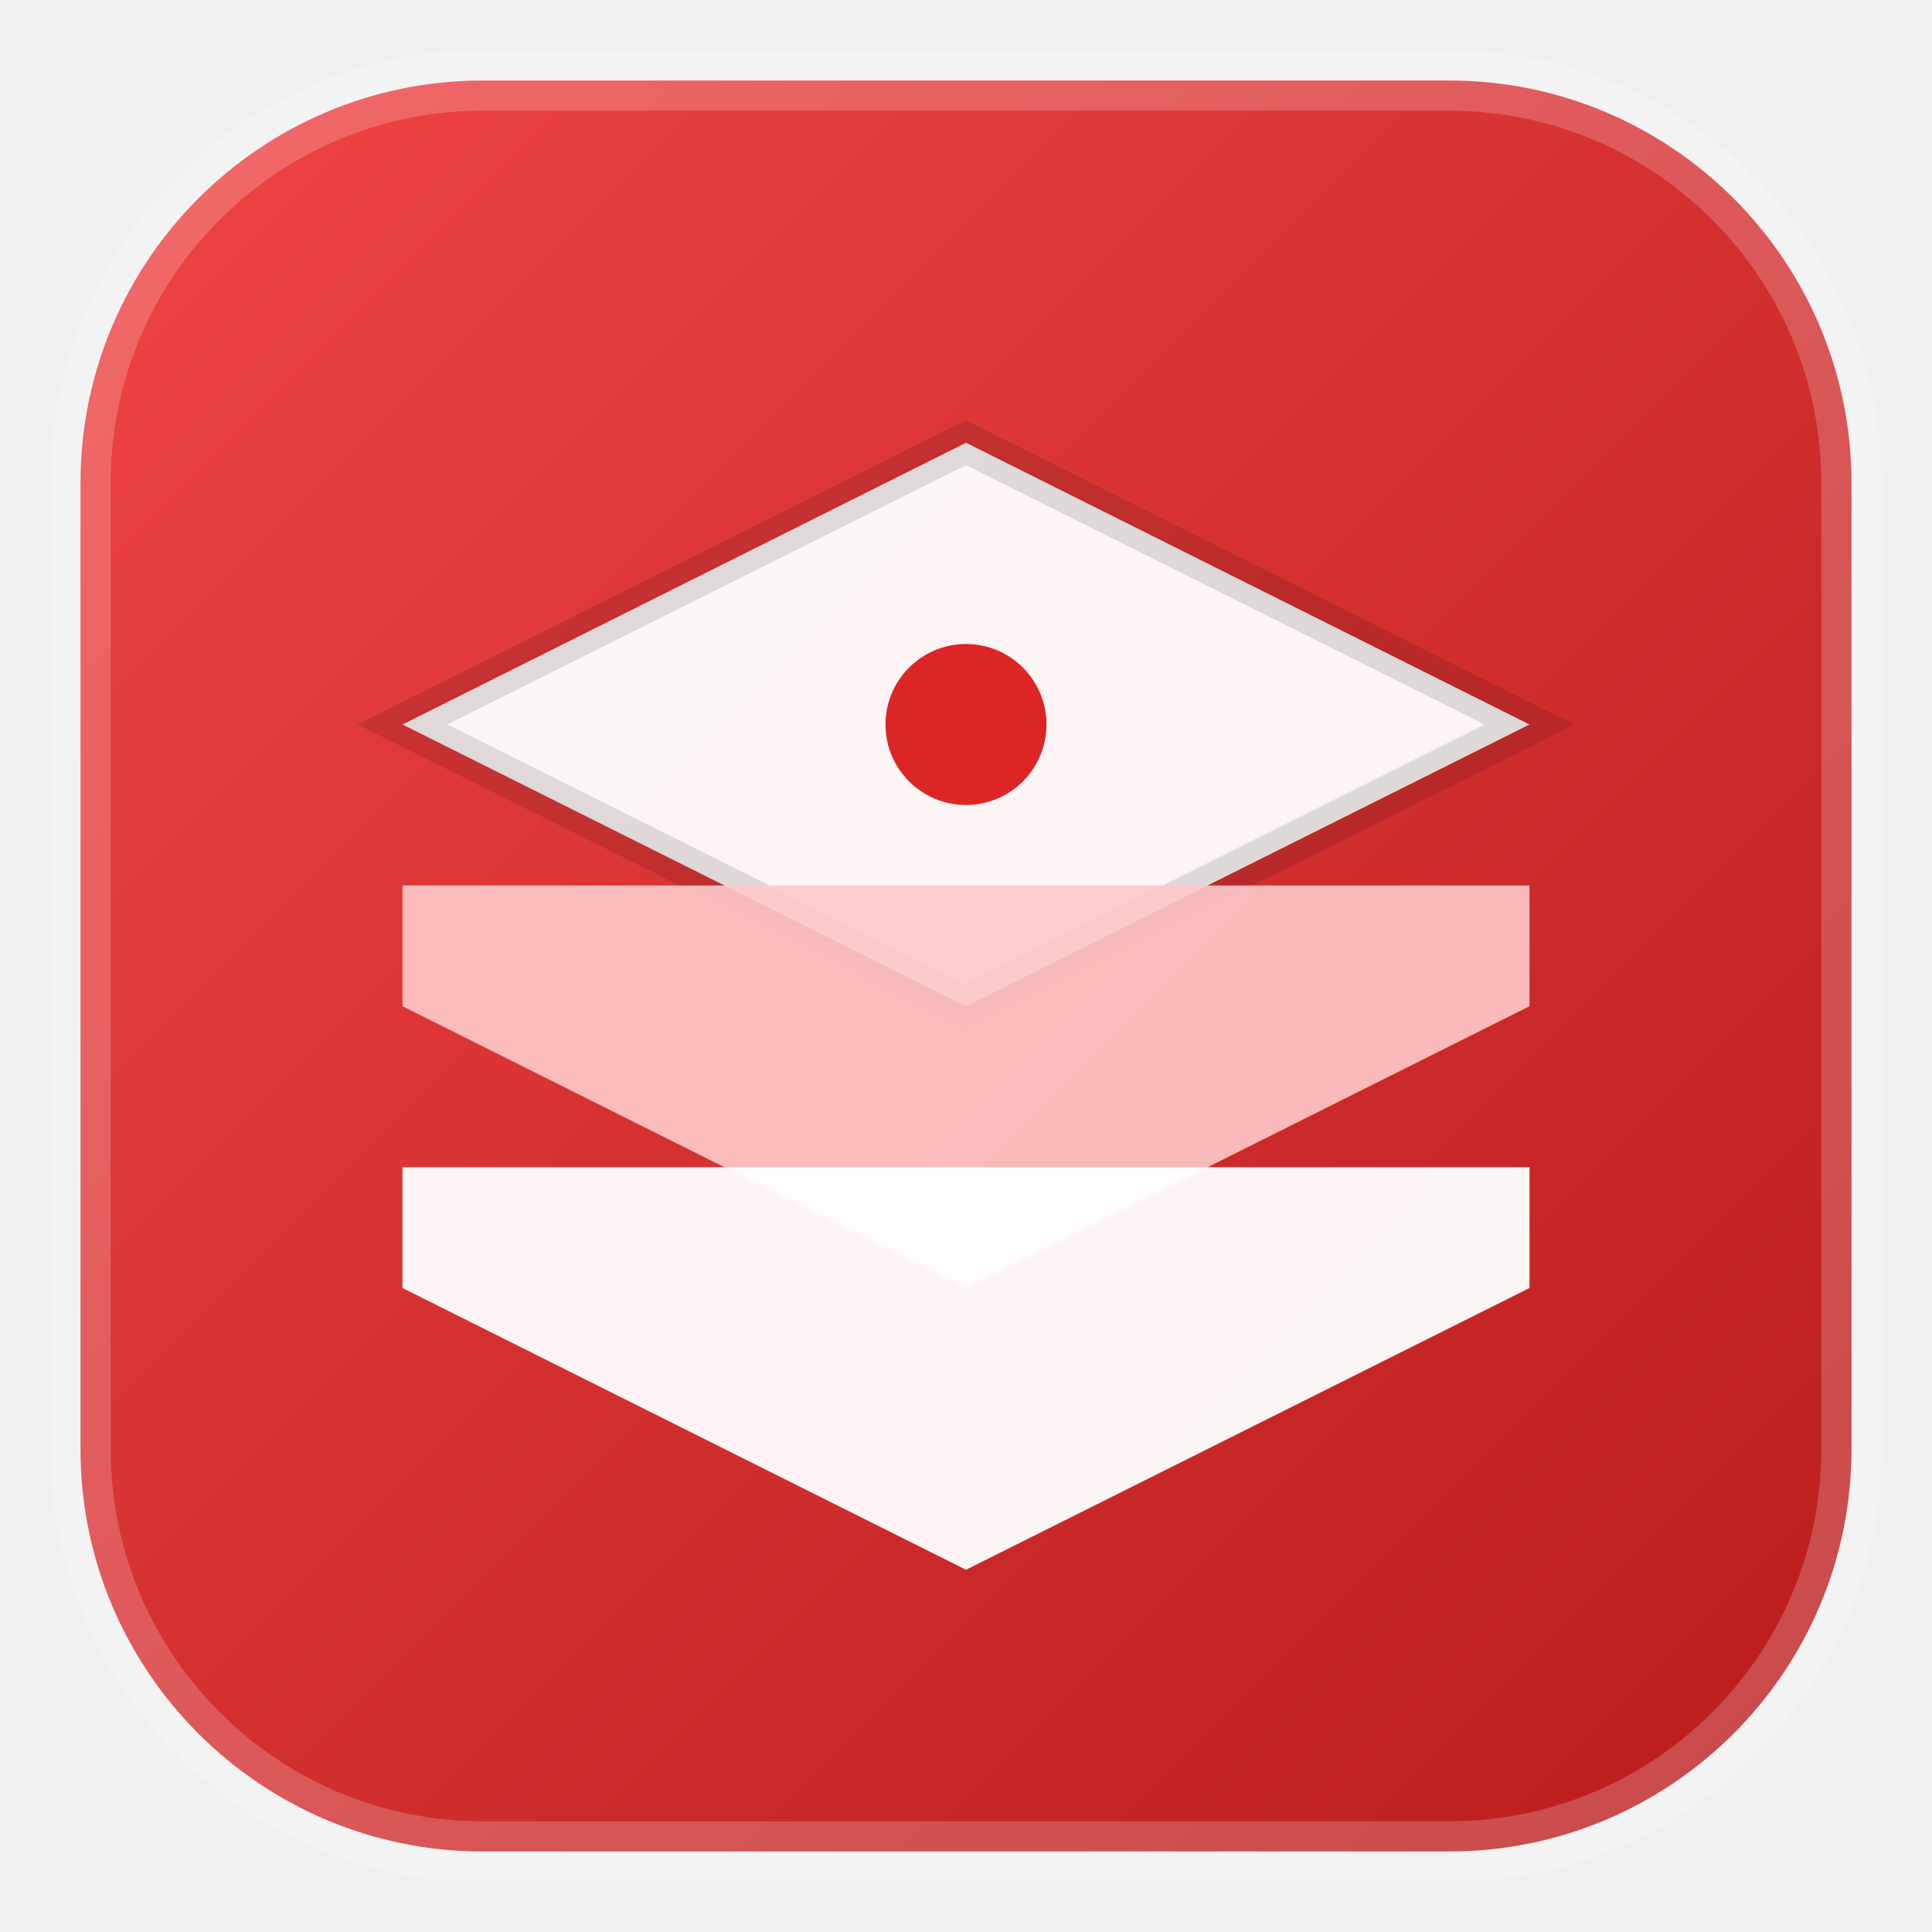
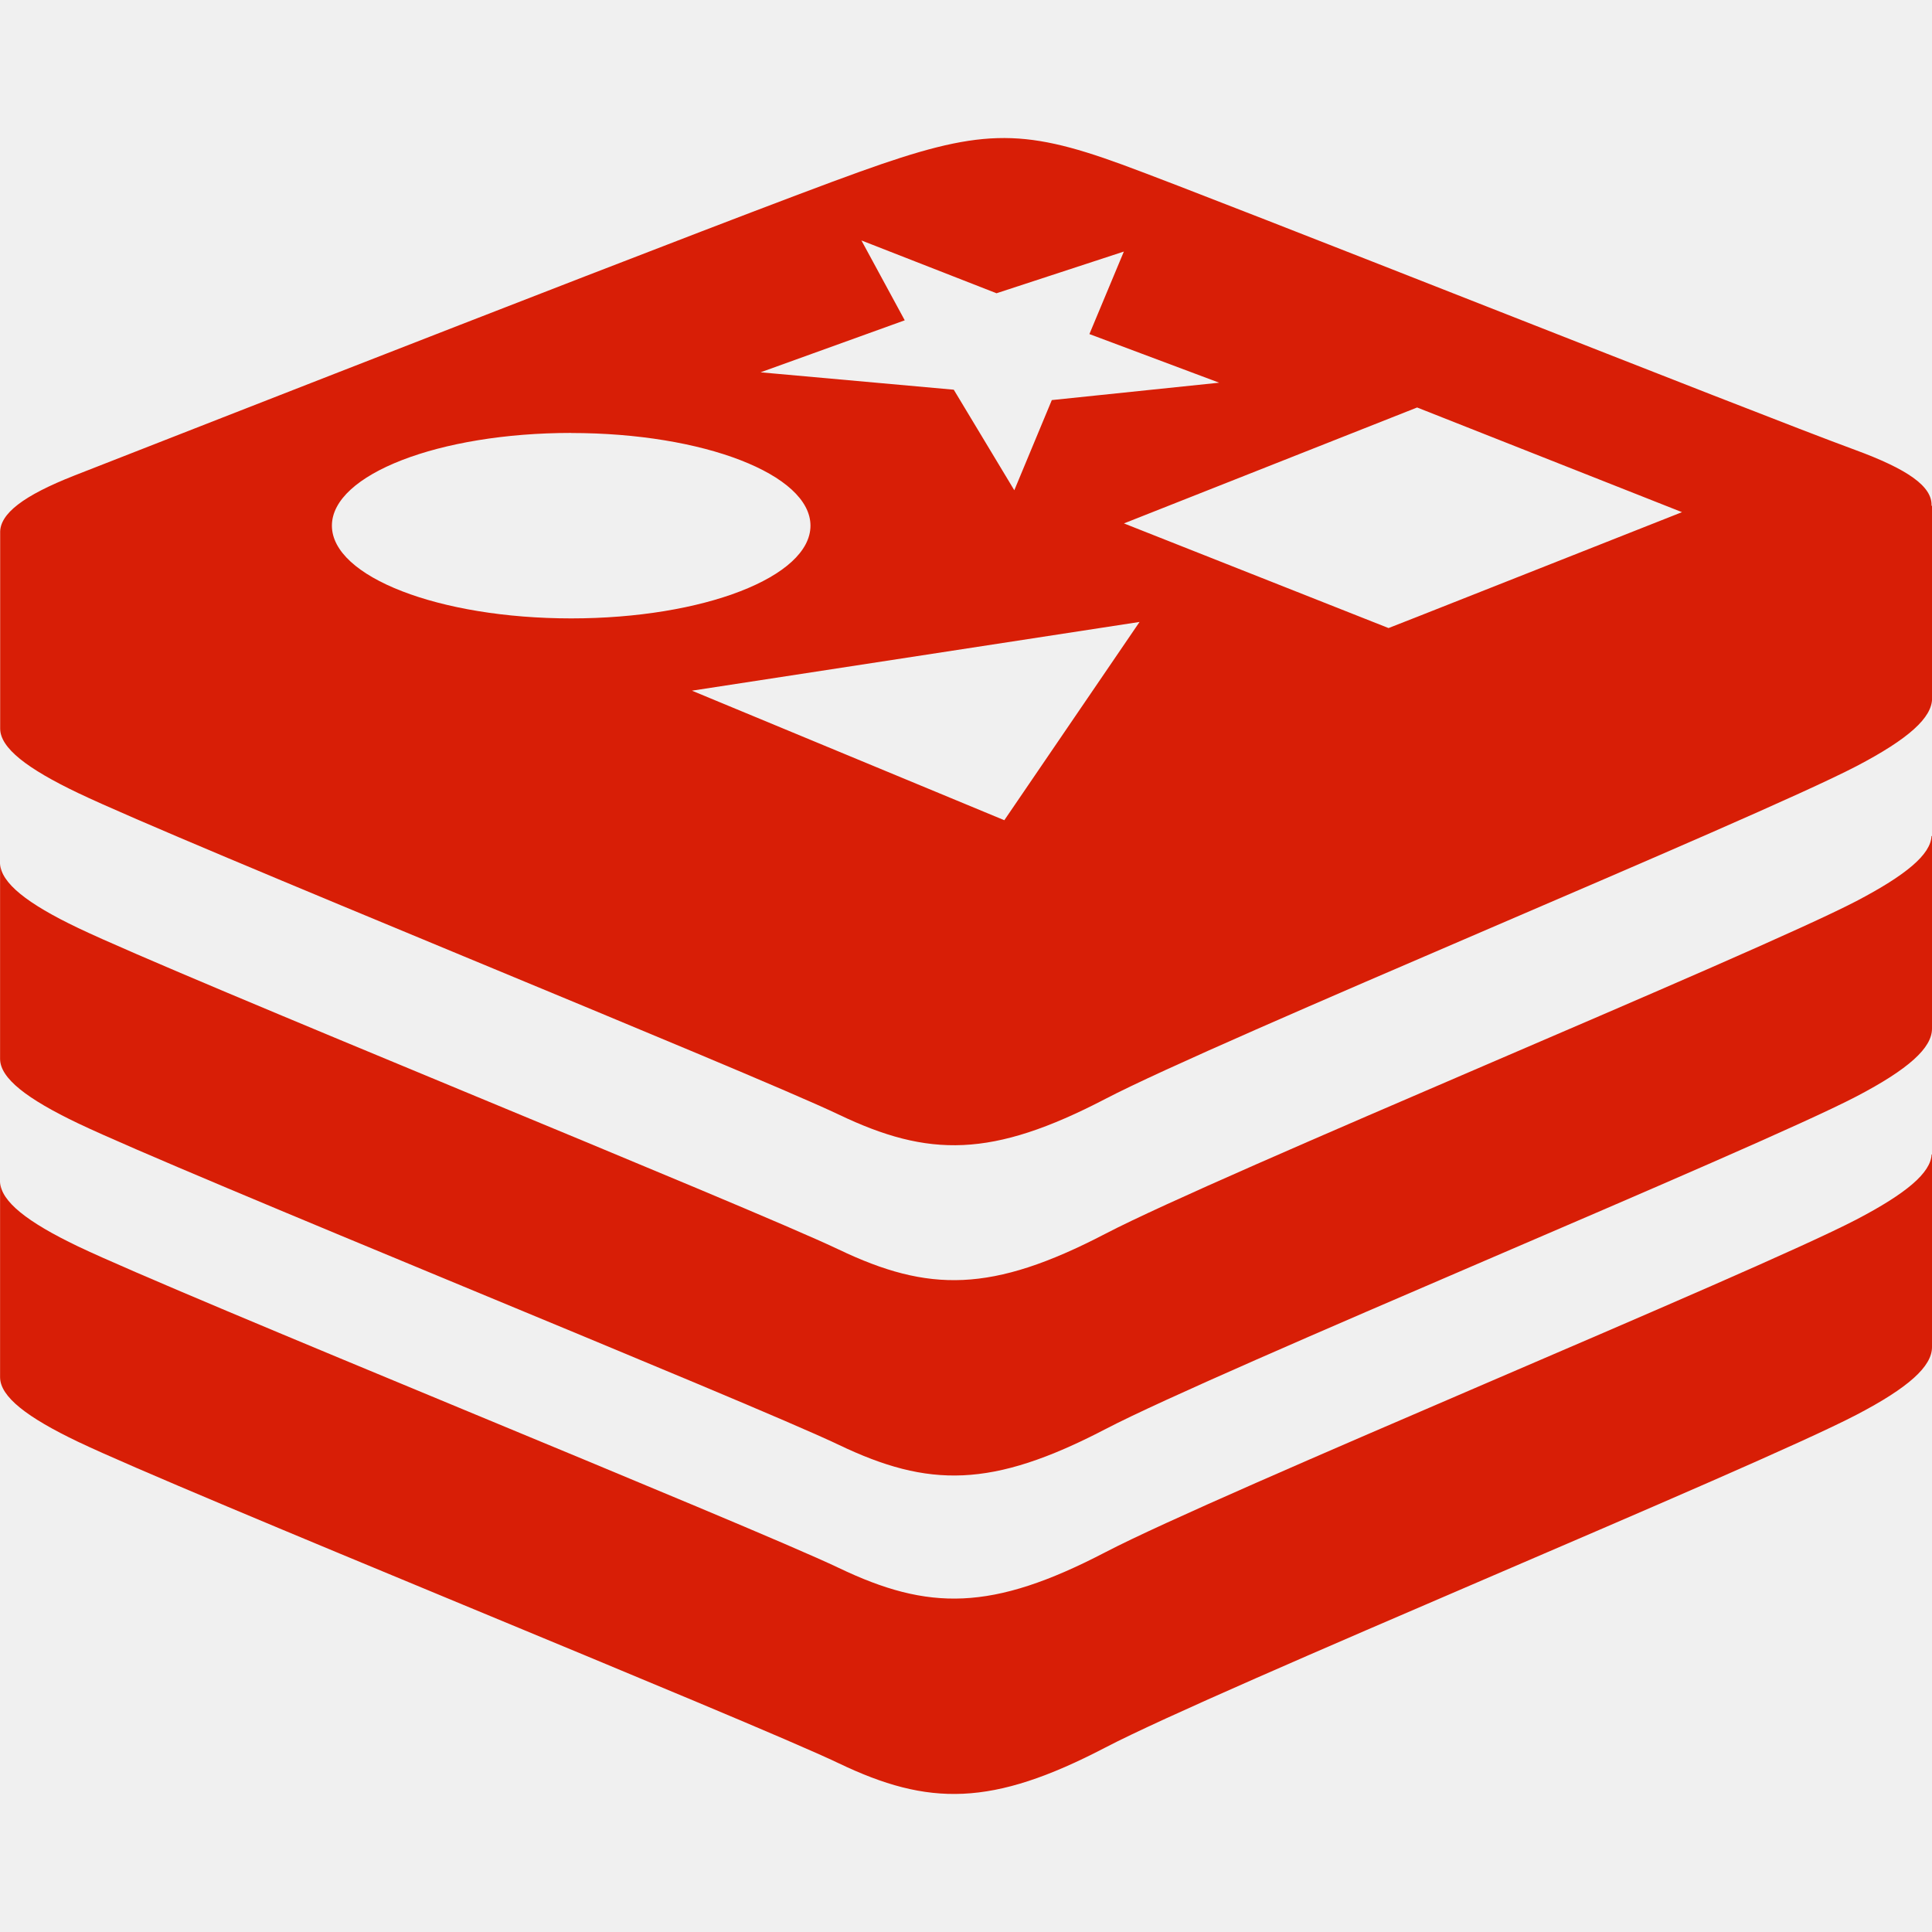
- <svg xmlns="http://www.w3.org/2000/svg" viewBox="0 0 48 48" width="100%" height="100%">
-   <defs>
-     <linearGradient id="redis-bg" x1="0%" y1="0%" x2="100%" y2="100%">
-       <stop offset="0%" stop-color="#ef4444" />
-       <stop offset="100%" stop-color="#b91c1c" />
-     </linearGradient>
-   </defs>
-   <rect x="2" y="2" width="44" height="44" rx="10" fill="url(#redis-bg)" stroke="rgba(255,255,255,0.2)" stroke-width="1.5" />
-   <path d="M24 11 L38 18 L24 25 L10 18 Z" fill="#ffffff" opacity="0.95" />
-   <path d="M38 18 L24 25 L10 18 L24 11 Z" stroke="rgba(0,0,0,0.12)" stroke-width="1" fill="none" />
-   <path d="M10 22 L24 29 L38 22 M10 22 L10 25 L24 32 L38 25 L38 22" fill="#fecaca" opacity="0.9" />
-   <path d="M10 29 L24 36 L38 29 M10 29 L10 32 L24 39 L38 32 L38 29" fill="#ffffff" opacity="0.95" />
-   <circle cx="24" cy="18" r="2" fill="#dc2626" />
+ <svg xmlns="http://www.w3.org/2000/svg" t="1785492981201" class="icon" viewBox="0 0 1024 1024" version="1.1" p-id="1794" width="200" height="200">
+   <path d="M1023.787 611.84c-0.427 9.771-13.355 20.693-39.893 34.56-54.613 28.459-337.749 144.896-397.995 176.299-60.288 31.403-93.739 31.104-141.355 8.32-47.616-22.741-348.843-144.469-403.115-170.368-27.093-12.971-40.917-23.893-41.387-34.219v103.509c0 10.325 14.251 21.291 41.387 34.261 54.272 25.941 355.541 147.627 403.115 170.368 47.616 22.784 81.067 23.083 141.355-8.363 60.245-31.403 343.339-147.797 397.995-176.299 27.776-14.464 40.107-25.728 40.107-35.925v-102.059l-0.213-0.085z" fill="#d81e06" p-id="1795" />
+   <path d="M1023.744 443.093c-0.427 9.771-13.355 20.651-39.851 34.517-54.613 28.459-337.749 144.896-397.995 176.299-60.288 31.403-93.739 31.104-141.355 8.363-47.616-22.741-348.843-144.469-403.115-170.411-27.093-12.928-40.917-23.893-41.387-34.176v103.509c0 10.325 14.251 21.248 41.387 34.219 54.272 25.941 355.499 147.627 403.115 170.368 47.616 22.784 81.067 23.083 141.355-8.32 60.245-31.403 343.339-147.84 397.995-176.299 27.776-14.507 40.107-25.771 40.107-35.968v-102.059l-0.256-0.043z" fill="#d81e06" p-id="1796" />
+   <path d="M1023.744 268.075c0.512-10.411-13.099-19.541-40.491-29.611-53.248-19.499-334.635-131.499-388.523-151.253-53.888-19.712-75.819-18.901-139.093 3.84C392.235 113.707 92.629 231.253 39.339 252.075c-26.667 10.496-39.68 20.181-39.253 30.507V386.133c0 10.325 14.251 21.248 41.387 34.219 54.272 25.941 355.499 147.669 403.115 170.411 47.616 22.741 81.067 23.04 141.355-8.363 60.245-31.403 343.339-147.84 397.995-176.299 27.776-14.507 40.107-25.771 40.107-35.968V268.075h-0.341zM366.72 366.08l237.269-36.437-71.68 105.088-165.547-68.651z m524.8-94.635l-140.331 55.467-15.232 5.973-140.245-55.467 155.392-61.44 140.373 55.467z m-411.989-101.675l-22.955-42.325 71.595 27.989 67.499-22.101-18.261 43.733 68.779 25.771-88.704 9.216-19.883 47.787-32.085-53.291-102.4-9.216 76.416-27.563z m-176.768 59.733c70.059 0 126.805 21.973 126.805 49.109s-56.747 49.152-126.805 49.152-126.848-22.059-126.848-49.152c0-27.136 56.789-49.152 126.848-49.152z" fill="#d81e06" p-id="1797" />
</svg>
